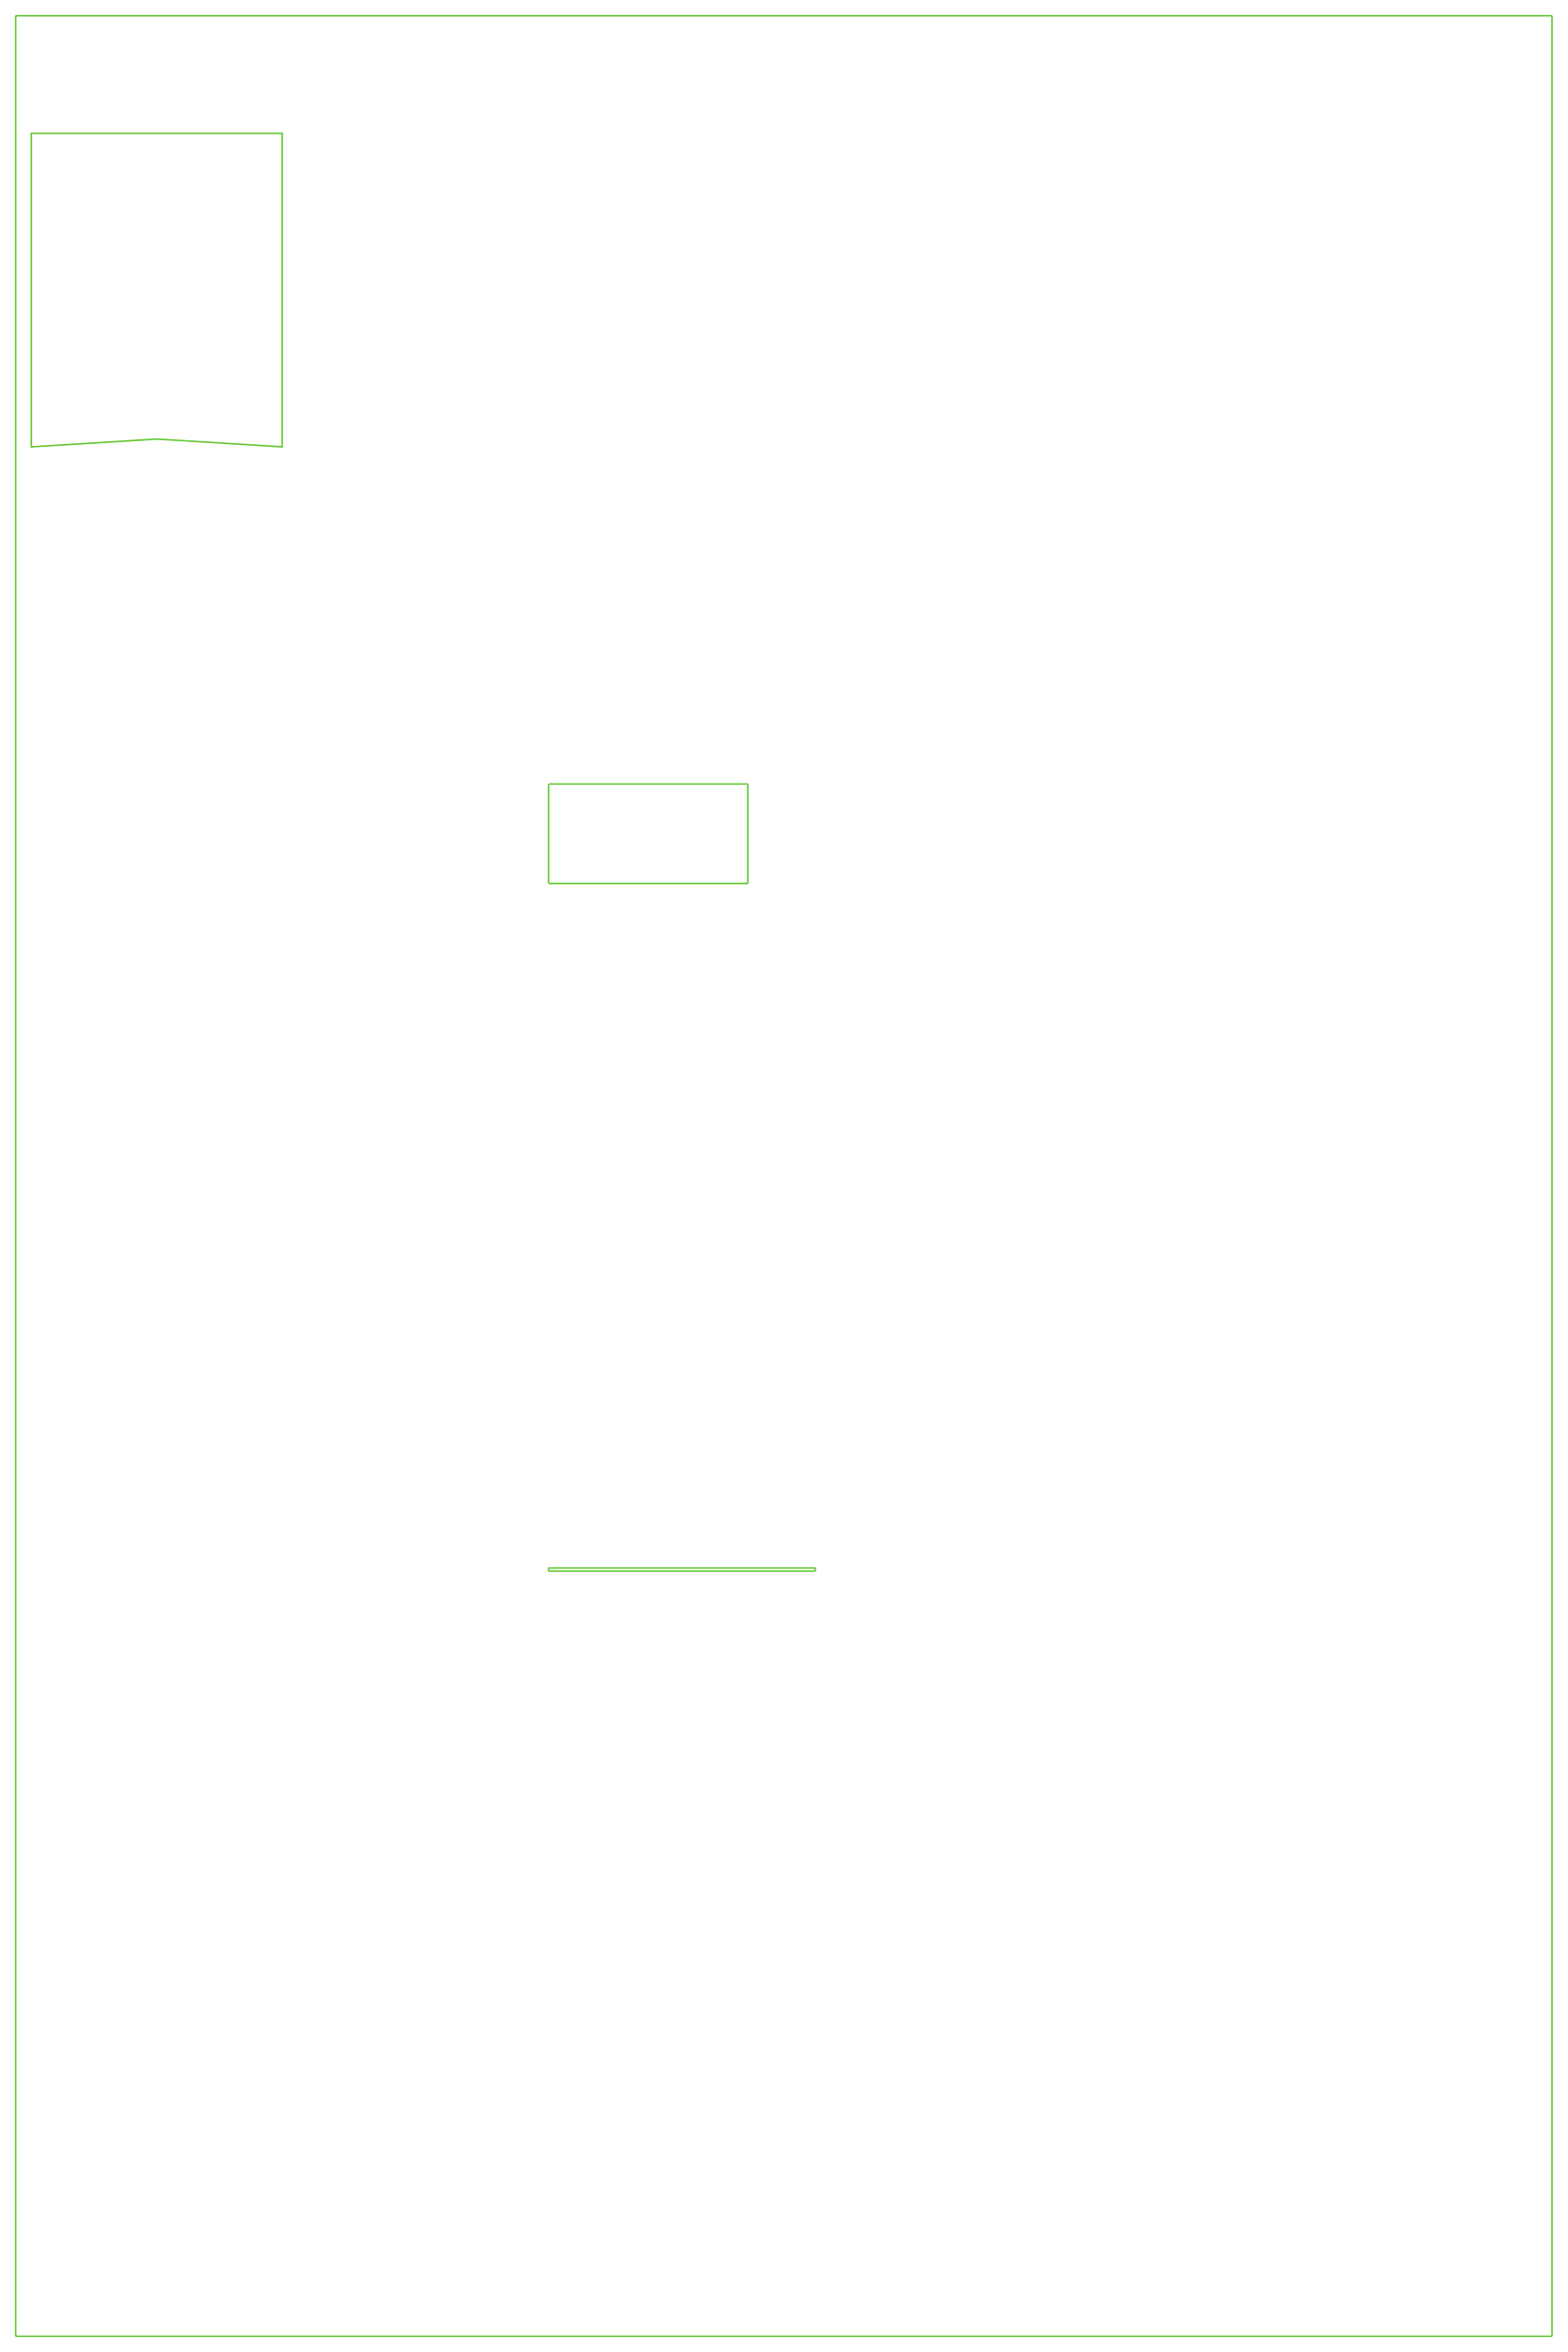
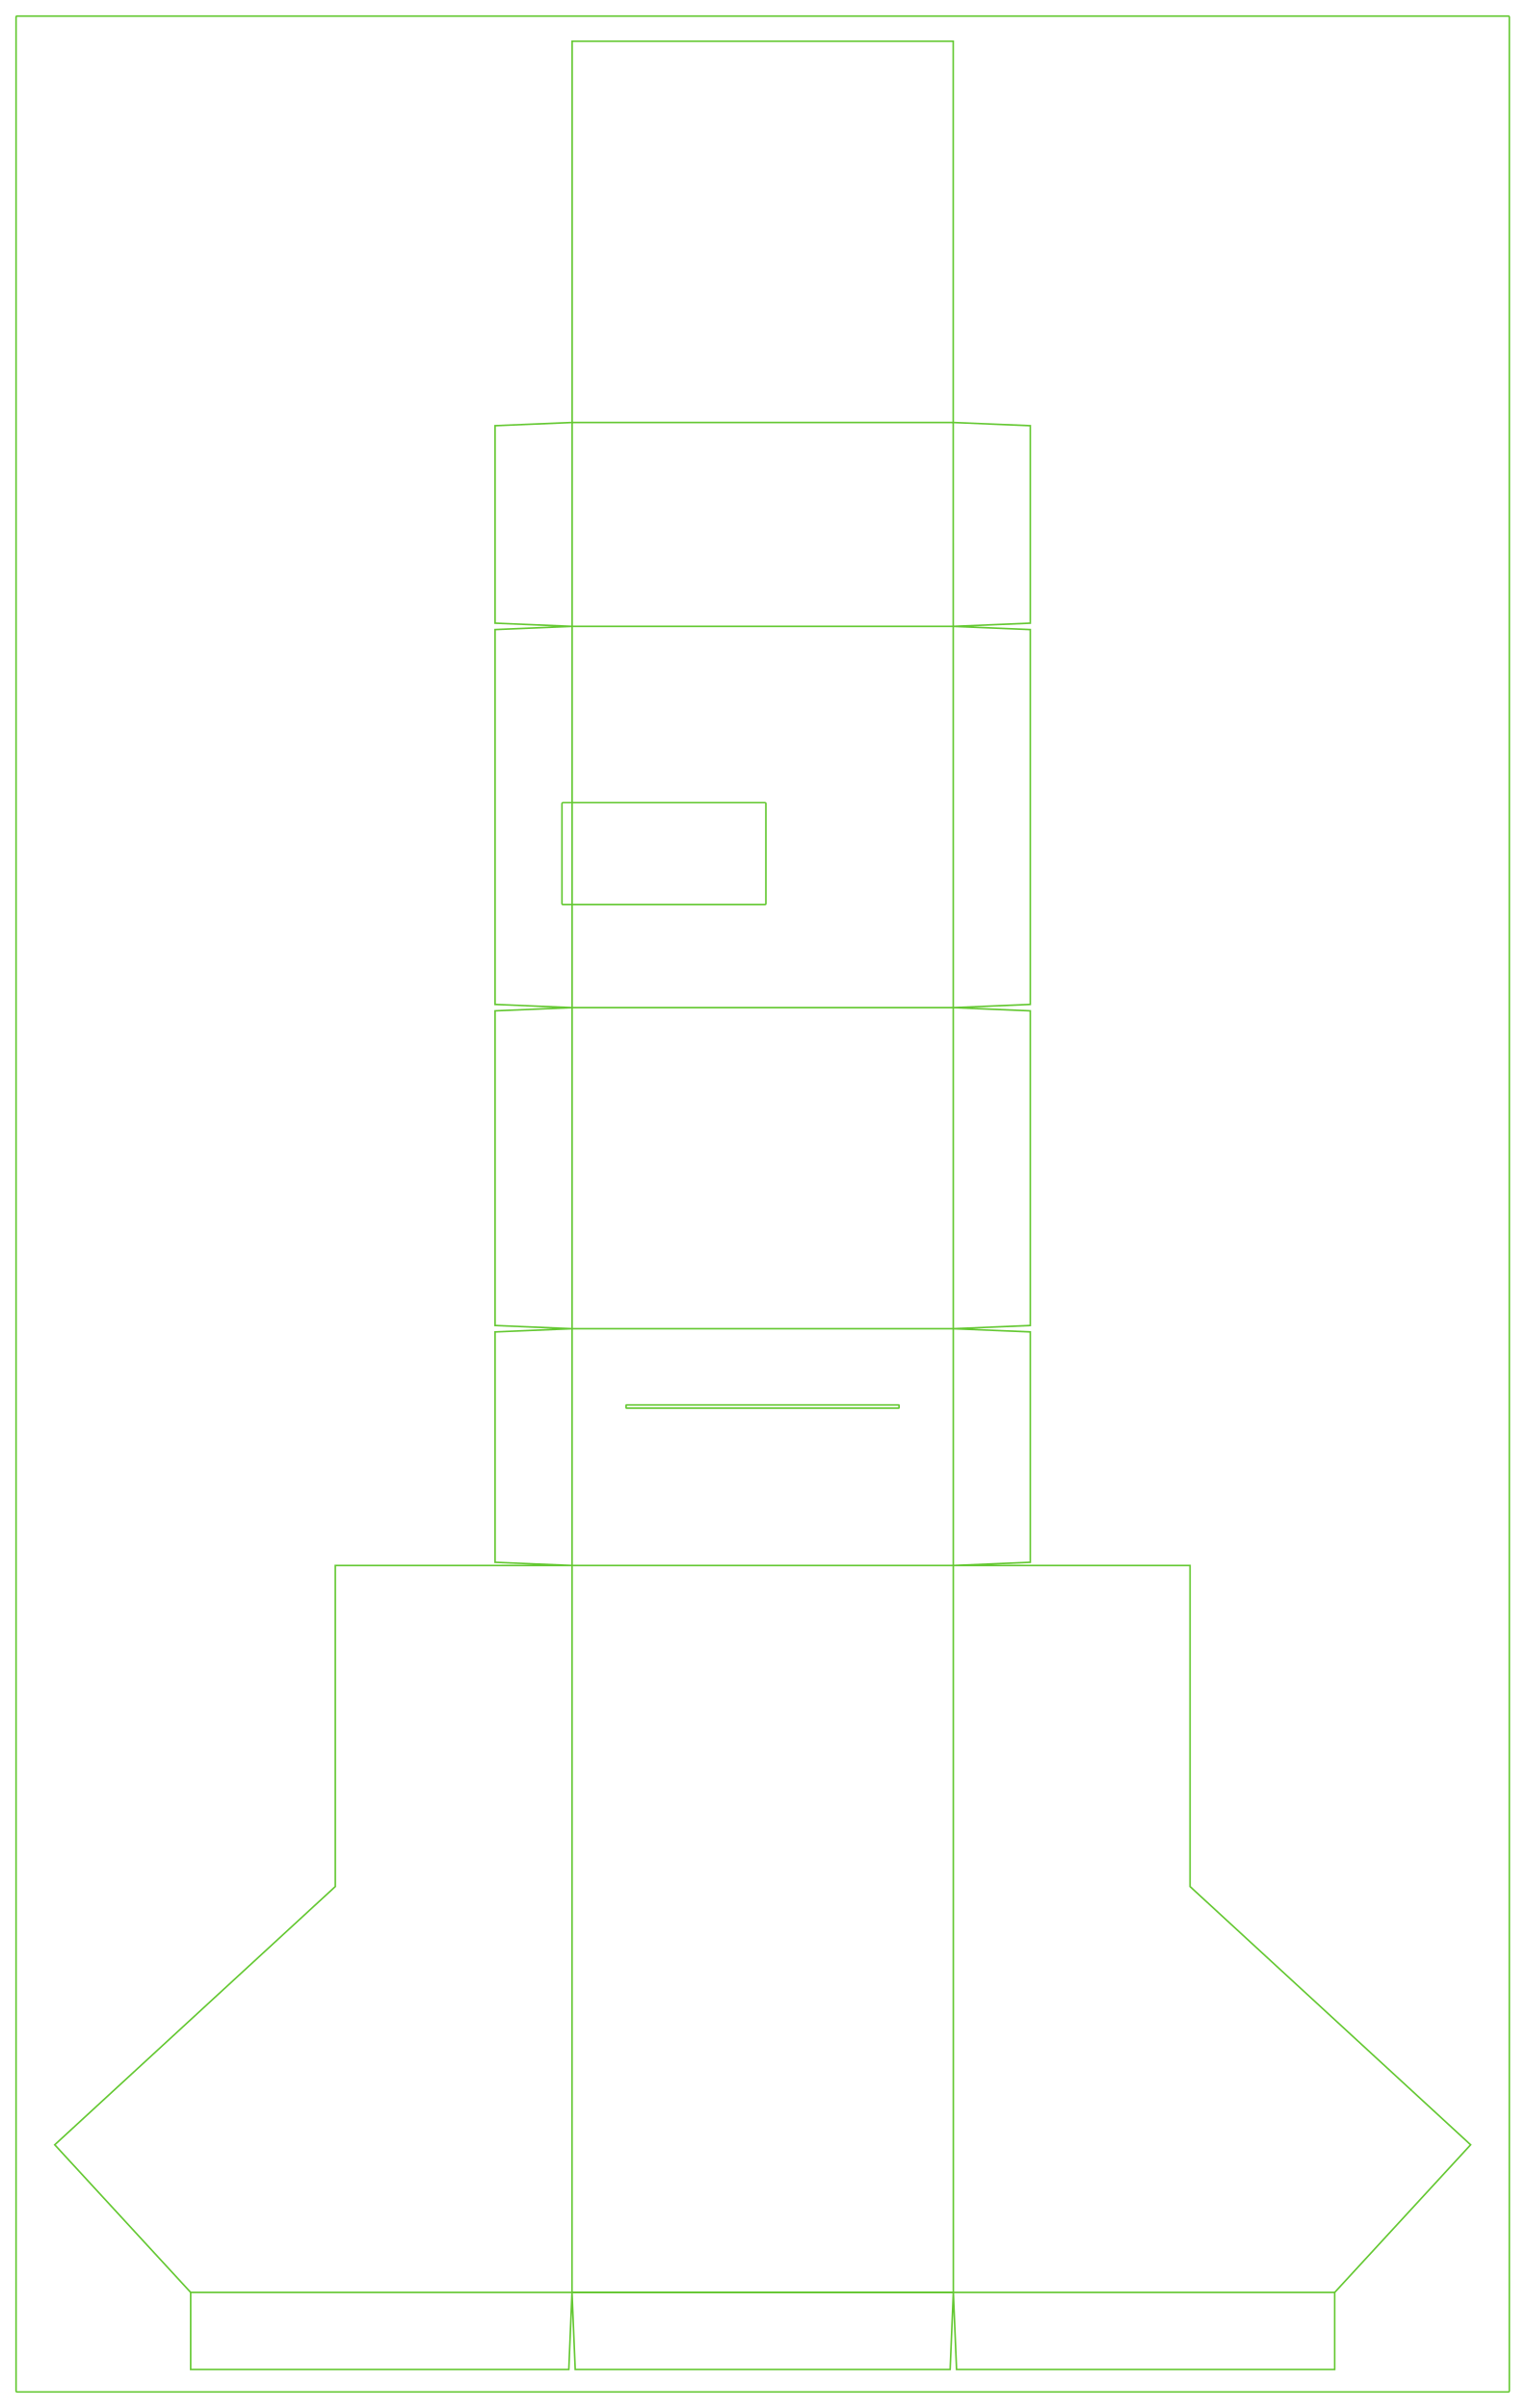
- <svg xmlns="http://www.w3.org/2000/svg" height="1500" width="1000">
-   <rect height="1480" id="doc_window" rx="0.5" ry="0.5" style="fill: none; fill-rule: evenodd; stroke: rgb(100,200,50); stroke-linecap: butt; stroke-linejoin: miter; stroke-opacity: 1; stroke-width: 1px" width="980" x="10" y="10" />
-   <path d=" m  100 280  l  80 5  l  0 -200  l  -160 0  l  0 200  z " style="fill: none; fill-rule: evenodd; stroke: rgb(100,200,50); stroke-linecap: butt; stroke-linejoin: miter; stroke-opacity: 1; stroke-width: 1px" />
+ <svg xmlns="http://www.w3.org/2000/svg" height="1500" width="950">
+   <rect height="1480" id="doc_window" rx="0.5" ry="0.5" style="fill: none; fill-rule: evenodd; stroke: rgb(100,200,50); stroke-linecap: butt; stroke-linejoin: miter; stroke-opacity: 1; stroke-width: 1px" width="930" x="10" y="10" />
+   <path d="M   591.75, 1476   593.75, 1428   595.75, 1476   831.25, 1476    831.25, 1428   915.91, 1336.035   741.176, 1175.18   741.176, 975.18    593.676, 975.18   641.676, 973.18   641.676, 829.68   593.676, 827.68    641.676, 825.68   641.676, 629.68   593.676, 627.68   641.676, 625.68    641.676, 392.18   593.676, 390.18   641.676, 388.18   641.676, 265.18    593.676, 263.18   593.676, 25.68    356.324, 25.68   356.324, 263.18    308.324, 265.18   308.324, 388.18   356.324, 390.18   308.324, 392.18    308.324, 625.68   356.324, 627.68   308.324, 629.68   308.324, 825.68    356.324, 827.68   308.324, 829.68   308.324, 973.18   356.324, 975.18    208.824, 975.18   208.824, 1175.18   34.09, 1336.035   118.75, 1428    118.75, 1476   354.25, 1476   356.25, 1428   358.25, 1476  Z " style="fill: none; fill-rule: evenodd; stroke: rgb(100,200,50); stroke-linecap: butt; stroke-linejoin: miter; stroke-opacity: 1; stroke-width: 1px" />
  <rect height="63.5" id="viewer" rx="0.5" ry="0.5" style="fill: none; fill-rule: evenodd; stroke: rgb(100,200,50); stroke-linecap: butt; stroke-linejoin: miter; stroke-opacity: 1; stroke-width: 1px" width="127" x="350" y="500" />
-   <rect height="2" id="slit" rx="0.2" ry="0.2" style="fill: none; fill-rule: evenodd; stroke: rgb(100,200,50); stroke-linecap: butt; stroke-linejoin: miter; stroke-opacity: 1; stroke-width: 1px" width="170" x="350" y="1000" />
+   <rect height="2" id="slit" rx="0.2" ry="0.2" style="fill: none; fill-rule: evenodd; stroke: rgb(100,200,50); stroke-linecap: butt; stroke-linejoin: miter; stroke-opacity: 1; stroke-width: 1px" width="170" x="389.926" y="875.18" />
+   <path d="M 831.25 1428 118.75 1428" style="fill: none; fill-rule: evenodd; stroke: rgb(100,200,50); stroke-linecap: butt; stroke-linejoin: miter; stroke-opacity: 1; stroke-width: 1px" />
+   <path d="M 356.324 975.18 593.676 975.18" style="fill: none; fill-rule: evenodd; stroke: rgb(100,200,50); stroke-linecap: butt; stroke-linejoin: miter; stroke-opacity: 1; stroke-width: 1px" />
+   <path d="M 593.676 827.68 356.324 827.68" style="fill: none; fill-rule: evenodd; stroke: rgb(100,200,50); stroke-linecap: butt; stroke-linejoin: miter; stroke-opacity: 1; stroke-width: 1px" />
+   <path d="M 356.324 627.68 593.676 627.68" style="fill: none; fill-rule: evenodd; stroke: rgb(100,200,50); stroke-linecap: butt; stroke-linejoin: miter; stroke-opacity: 1; stroke-width: 1px" />
+   <path d="M 593.676 390.18 356.324 390.18" style="fill: none; fill-rule: evenodd; stroke: rgb(100,200,50); stroke-linecap: butt; stroke-linejoin: miter; stroke-opacity: 1; stroke-width: 1px" />
+   <path d="M 356.324 263.18 593.676 263.18" style="fill: none; fill-rule: evenodd; stroke: rgb(100,200,50); stroke-linecap: butt; stroke-linejoin: miter; stroke-opacity: 1; stroke-width: 1px" />
+   <path d="M 593.676 263.18 593.75 1428" style="fill: none; fill-rule: evenodd; stroke: rgb(100,200,50); stroke-linecap: butt; stroke-linejoin: miter; stroke-opacity: 1; stroke-width: 1px" />
+   <path d="M 593.75 1428 356.25 1428" style="fill: none; fill-rule: evenodd; stroke: rgb(100,200,50); stroke-linecap: butt; stroke-linejoin: miter; stroke-opacity: 1; stroke-width: 1px" />
+   <path d="M 356.25 1428 356.324 263.18" style="fill: none; fill-rule: evenodd; stroke: rgb(100,200,50); stroke-linecap: butt; stroke-linejoin: miter; stroke-opacity: 1; stroke-width: 1px" />
</svg>
